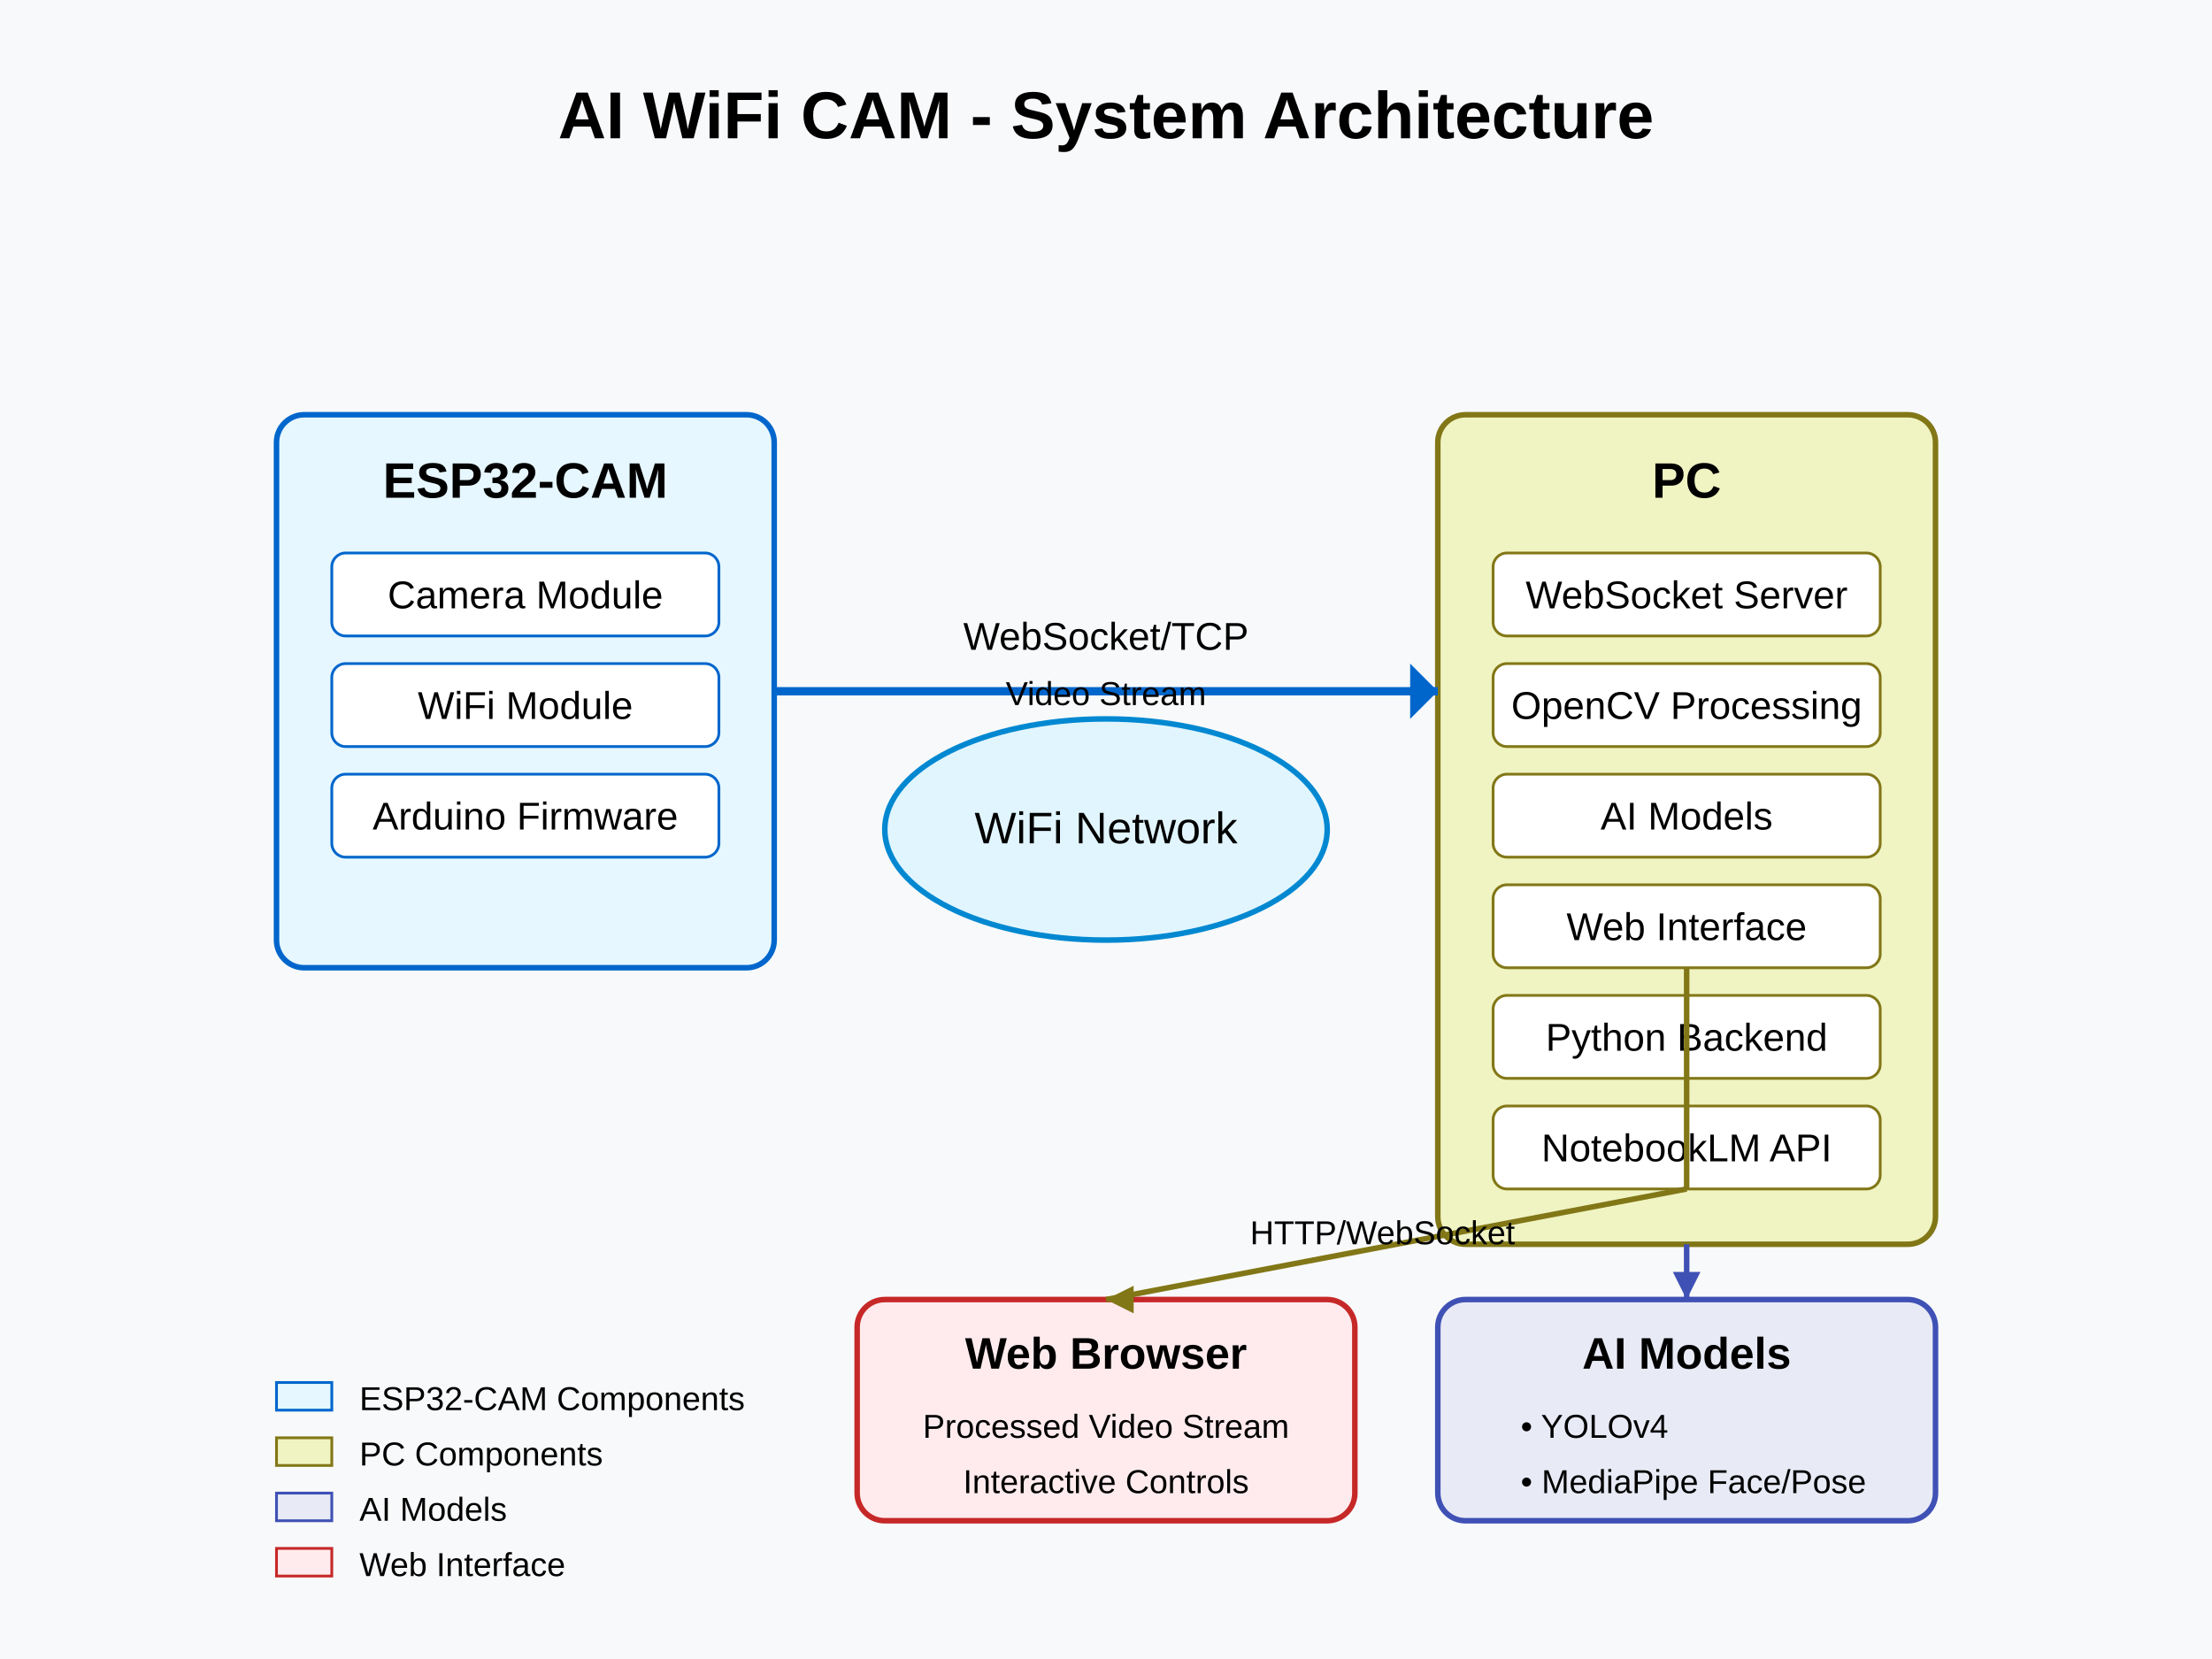
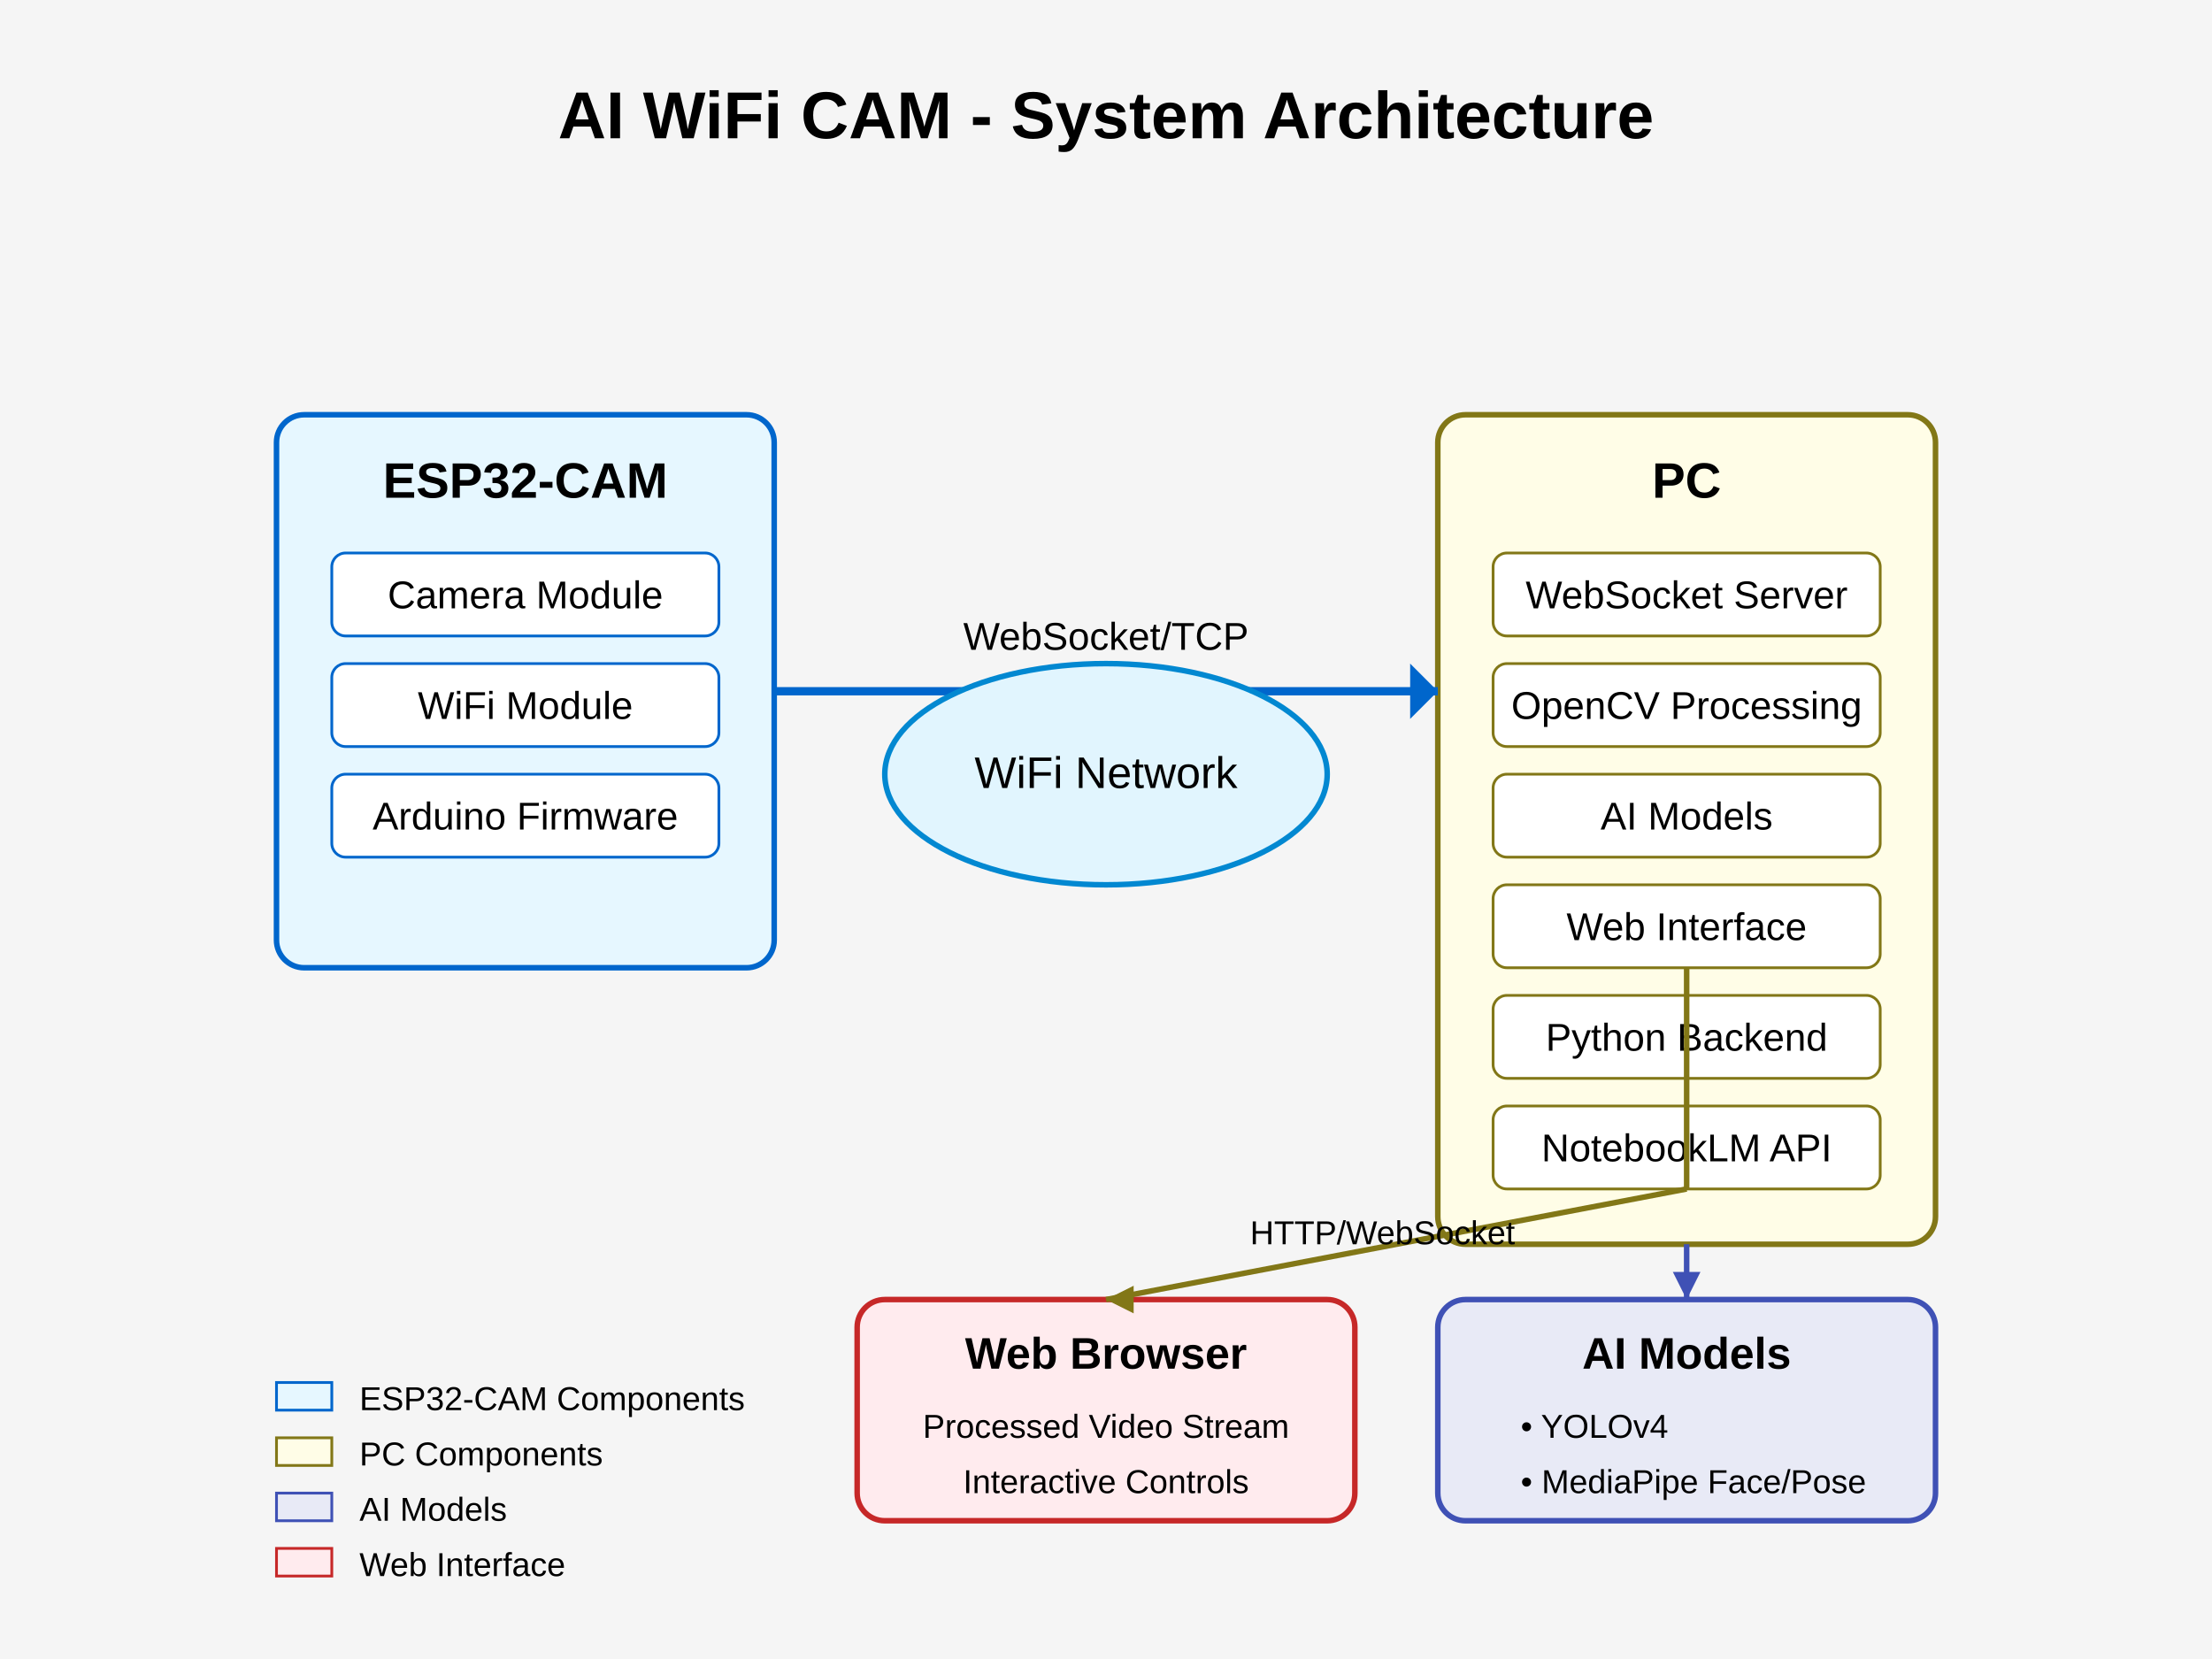
<svg xmlns="http://www.w3.org/2000/svg" width="800" height="600">
-   <rect width="800" height="600" fill="#f8f9fa" />
+   <rect width="800" height="600" fill="#f5f5f5" />
  <text x="400" y="50" font-family="Arial" font-size="24" text-anchor="middle" font-weight="bold">AI WiFi CAM - System Architecture</text>
  <rect x="100" y="150" width="180" height="200" rx="10" fill="#e6f7ff" stroke="#0066cc" stroke-width="2" />
  <text x="190" y="180" font-family="Arial" font-size="18" text-anchor="middle" font-weight="bold">ESP32-CAM</text>
  <rect x="120" y="200" width="140" height="30" rx="5" fill="#ffffff" stroke="#0066cc" />
  <text x="190" y="220" font-family="Arial" font-size="14" text-anchor="middle">Camera Module</text>
  <rect x="120" y="240" width="140" height="30" rx="5" fill="#ffffff" stroke="#0066cc" />
  <text x="190" y="260" font-family="Arial" font-size="14" text-anchor="middle">WiFi Module</text>
  <rect x="120" y="280" width="140" height="30" rx="5" fill="#ffffff" stroke="#0066cc" />
  <text x="190" y="300" font-family="Arial" font-size="14" text-anchor="middle">Arduino Firmware</text>
-   <rect x="520" y="150" width="180" height="300" rx="10" fill="#f0f4c3" stroke="#827717" stroke-width="2" />
+   <rect x="520" y="150" width="180" height="300" rx="10" fill="#fffde7" stroke="#827717" stroke-width="2" />
  <text x="610" y="180" font-family="Arial" font-size="18" text-anchor="middle" font-weight="bold">PC</text>
  <rect x="540" y="200" width="140" height="30" rx="5" fill="#ffffff" stroke="#827717" />
  <text x="610" y="220" font-family="Arial" font-size="14" text-anchor="middle">WebSocket Server</text>
  <rect x="540" y="240" width="140" height="30" rx="5" fill="#ffffff" stroke="#827717" />
  <text x="610" y="260" font-family="Arial" font-size="14" text-anchor="middle">OpenCV Processing</text>
  <rect x="540" y="280" width="140" height="30" rx="5" fill="#ffffff" stroke="#827717" />
  <text x="610" y="300" font-family="Arial" font-size="14" text-anchor="middle">AI Models</text>
  <rect x="540" y="320" width="140" height="30" rx="5" fill="#ffffff" stroke="#827717" />
  <text x="610" y="340" font-family="Arial" font-size="14" text-anchor="middle">Web Interface</text>
  <rect x="540" y="360" width="140" height="30" rx="5" fill="#ffffff" stroke="#827717" />
  <text x="610" y="380" font-family="Arial" font-size="14" text-anchor="middle">Python Backend</text>
  <rect x="540" y="400" width="140" height="30" rx="5" fill="#ffffff" stroke="#827717" />
  <text x="610" y="420" font-family="Arial" font-size="14" text-anchor="middle">NotebookLM API</text>
  <rect x="520" y="470" width="180" height="80" rx="10" fill="#e8eaf6" stroke="#3f51b5" stroke-width="2" />
  <text x="610" y="495" font-family="Arial" font-size="16" text-anchor="middle" font-weight="bold">AI Models</text>
  <text x="550" y="520" font-family="Arial" font-size="12">• YOLOv4</text>
  <text x="550" y="540" font-family="Arial" font-size="12">• MediaPipe Face/Pose</text>
  <rect x="310" y="470" width="180" height="80" rx="10" fill="#ffebee" stroke="#c62828" stroke-width="2" />
  <text x="400" y="495" font-family="Arial" font-size="16" text-anchor="middle" font-weight="bold">Web Browser</text>
  <text x="400" y="520" font-family="Arial" font-size="12" text-anchor="middle">Processed Video Stream</text>
  <text x="400" y="540" font-family="Arial" font-size="12" text-anchor="middle">Interactive Controls</text>
  <line x1="280" y1="250" x2="520" y2="250" stroke="#0066cc" stroke-width="3" />
  <polygon points="510,240 520,250 510,260" fill="#0066cc" />
  <text x="400" y="235" font-family="Arial" font-size="14" text-anchor="middle">WebSocket/TCP</text>
  <text x="400" y="255" font-family="Arial" font-size="12" text-anchor="middle">Video Stream</text>
  <line x1="610" y1="350" x2="610" y2="430" stroke="#827717" stroke-width="2" />
  <line x1="610" y1="430" x2="400" y2="470" stroke="#827717" stroke-width="2" />
  <polygon points="410,465 400,470 410,475" fill="#827717" />
  <text x="500" y="450" font-family="Arial" font-size="12" text-anchor="middle">HTTP/WebSocket</text>
  <line x1="610" y1="450" x2="610" y2="470" stroke="#3f51b5" stroke-width="2" />
  <polygon points="605,460 610,470 615,460" fill="#3f51b5" />
-   <ellipse cx="400" cy="300" rx="80" ry="40" fill="#e1f5fe" stroke="#0288d1" stroke-width="2" />
-   <text x="400" y="305" font-family="Arial" font-size="16" text-anchor="middle">WiFi Network</text>
+   <ellipse cx="400" cy="280" rx="80" ry="40" fill="#e1f5fe" stroke="#0288d1" stroke-width="2" />
+   <text x="400" y="285" font-family="Arial" font-size="16" text-anchor="middle">WiFi Network</text>
  <rect x="100" y="500" width="20" height="10" fill="#e6f7ff" stroke="#0066cc" />
  <text x="130" y="510" font-family="Arial" font-size="12">ESP32-CAM Components</text>
-   <rect x="100" y="520" width="20" height="10" fill="#f0f4c3" stroke="#827717" />
+   <rect x="100" y="520" width="20" height="10" fill="#fffde7" stroke="#827717" />
  <text x="130" y="530" font-family="Arial" font-size="12">PC Components</text>
  <rect x="100" y="540" width="20" height="10" fill="#e8eaf6" stroke="#3f51b5" />
  <text x="130" y="550" font-family="Arial" font-size="12">AI Models</text>
  <rect x="100" y="560" width="20" height="10" fill="#ffebee" stroke="#c62828" />
  <text x="130" y="570" font-family="Arial" font-size="12">Web Interface</text>
</svg>
